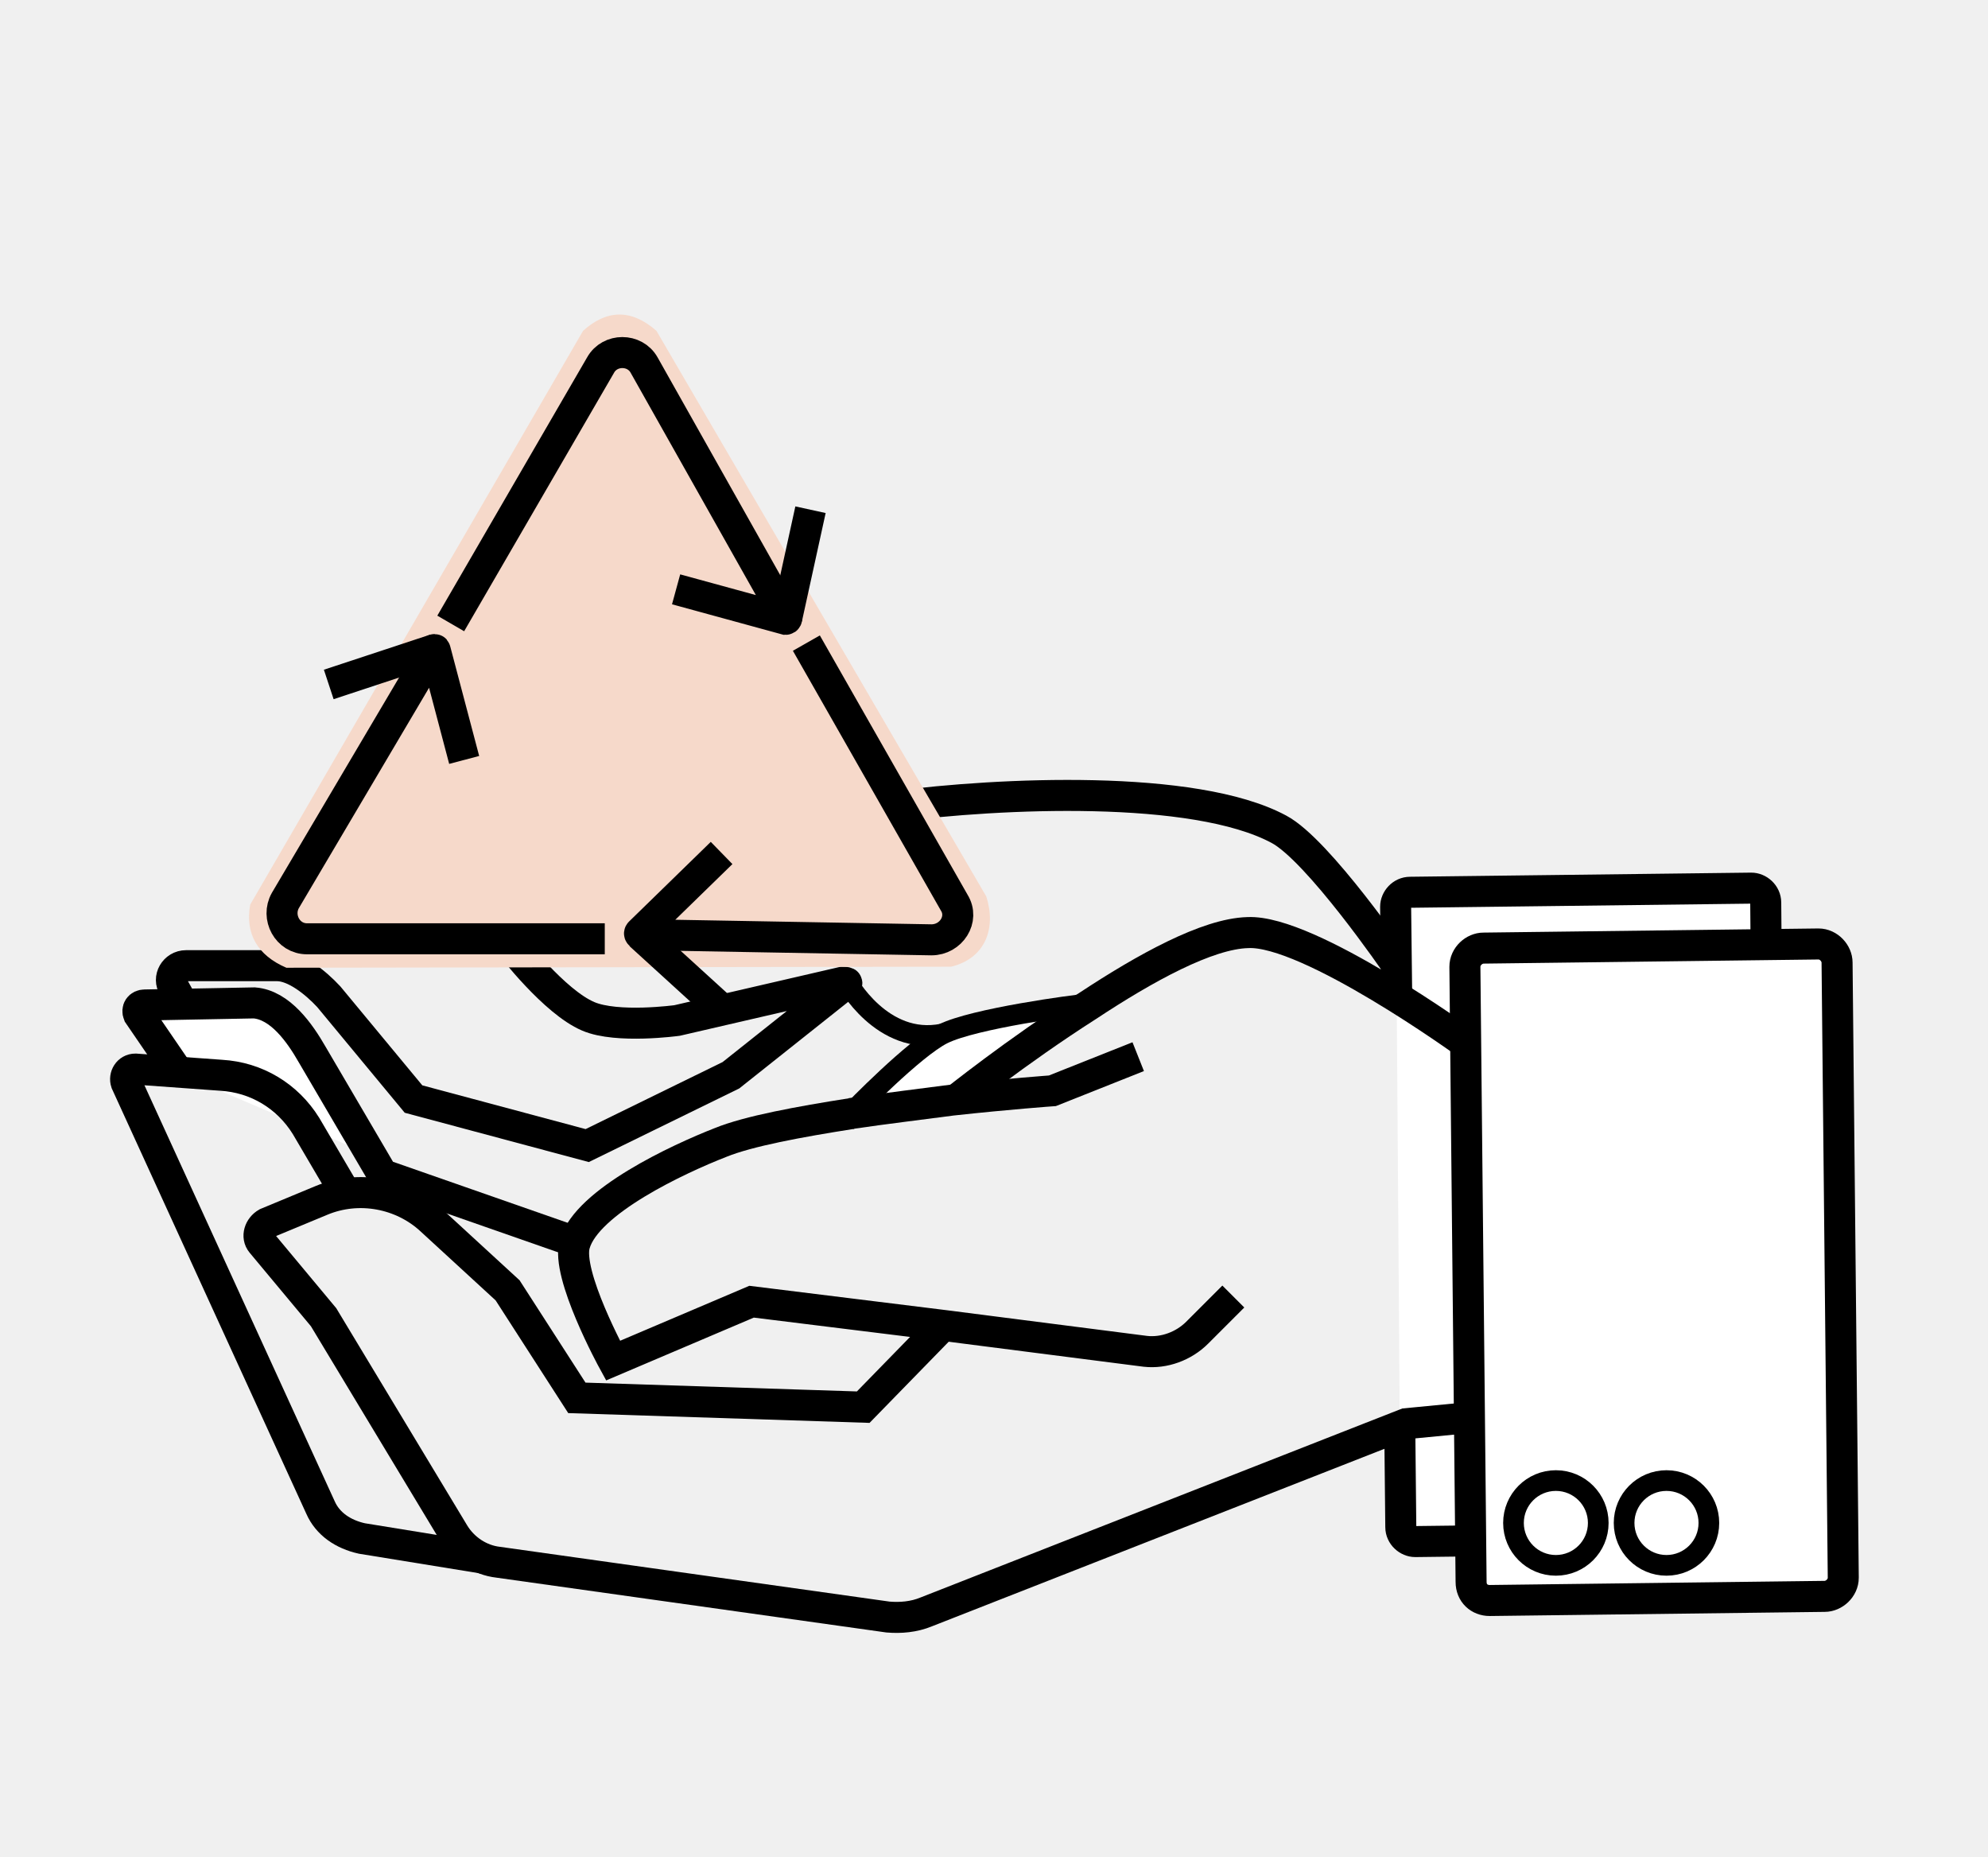
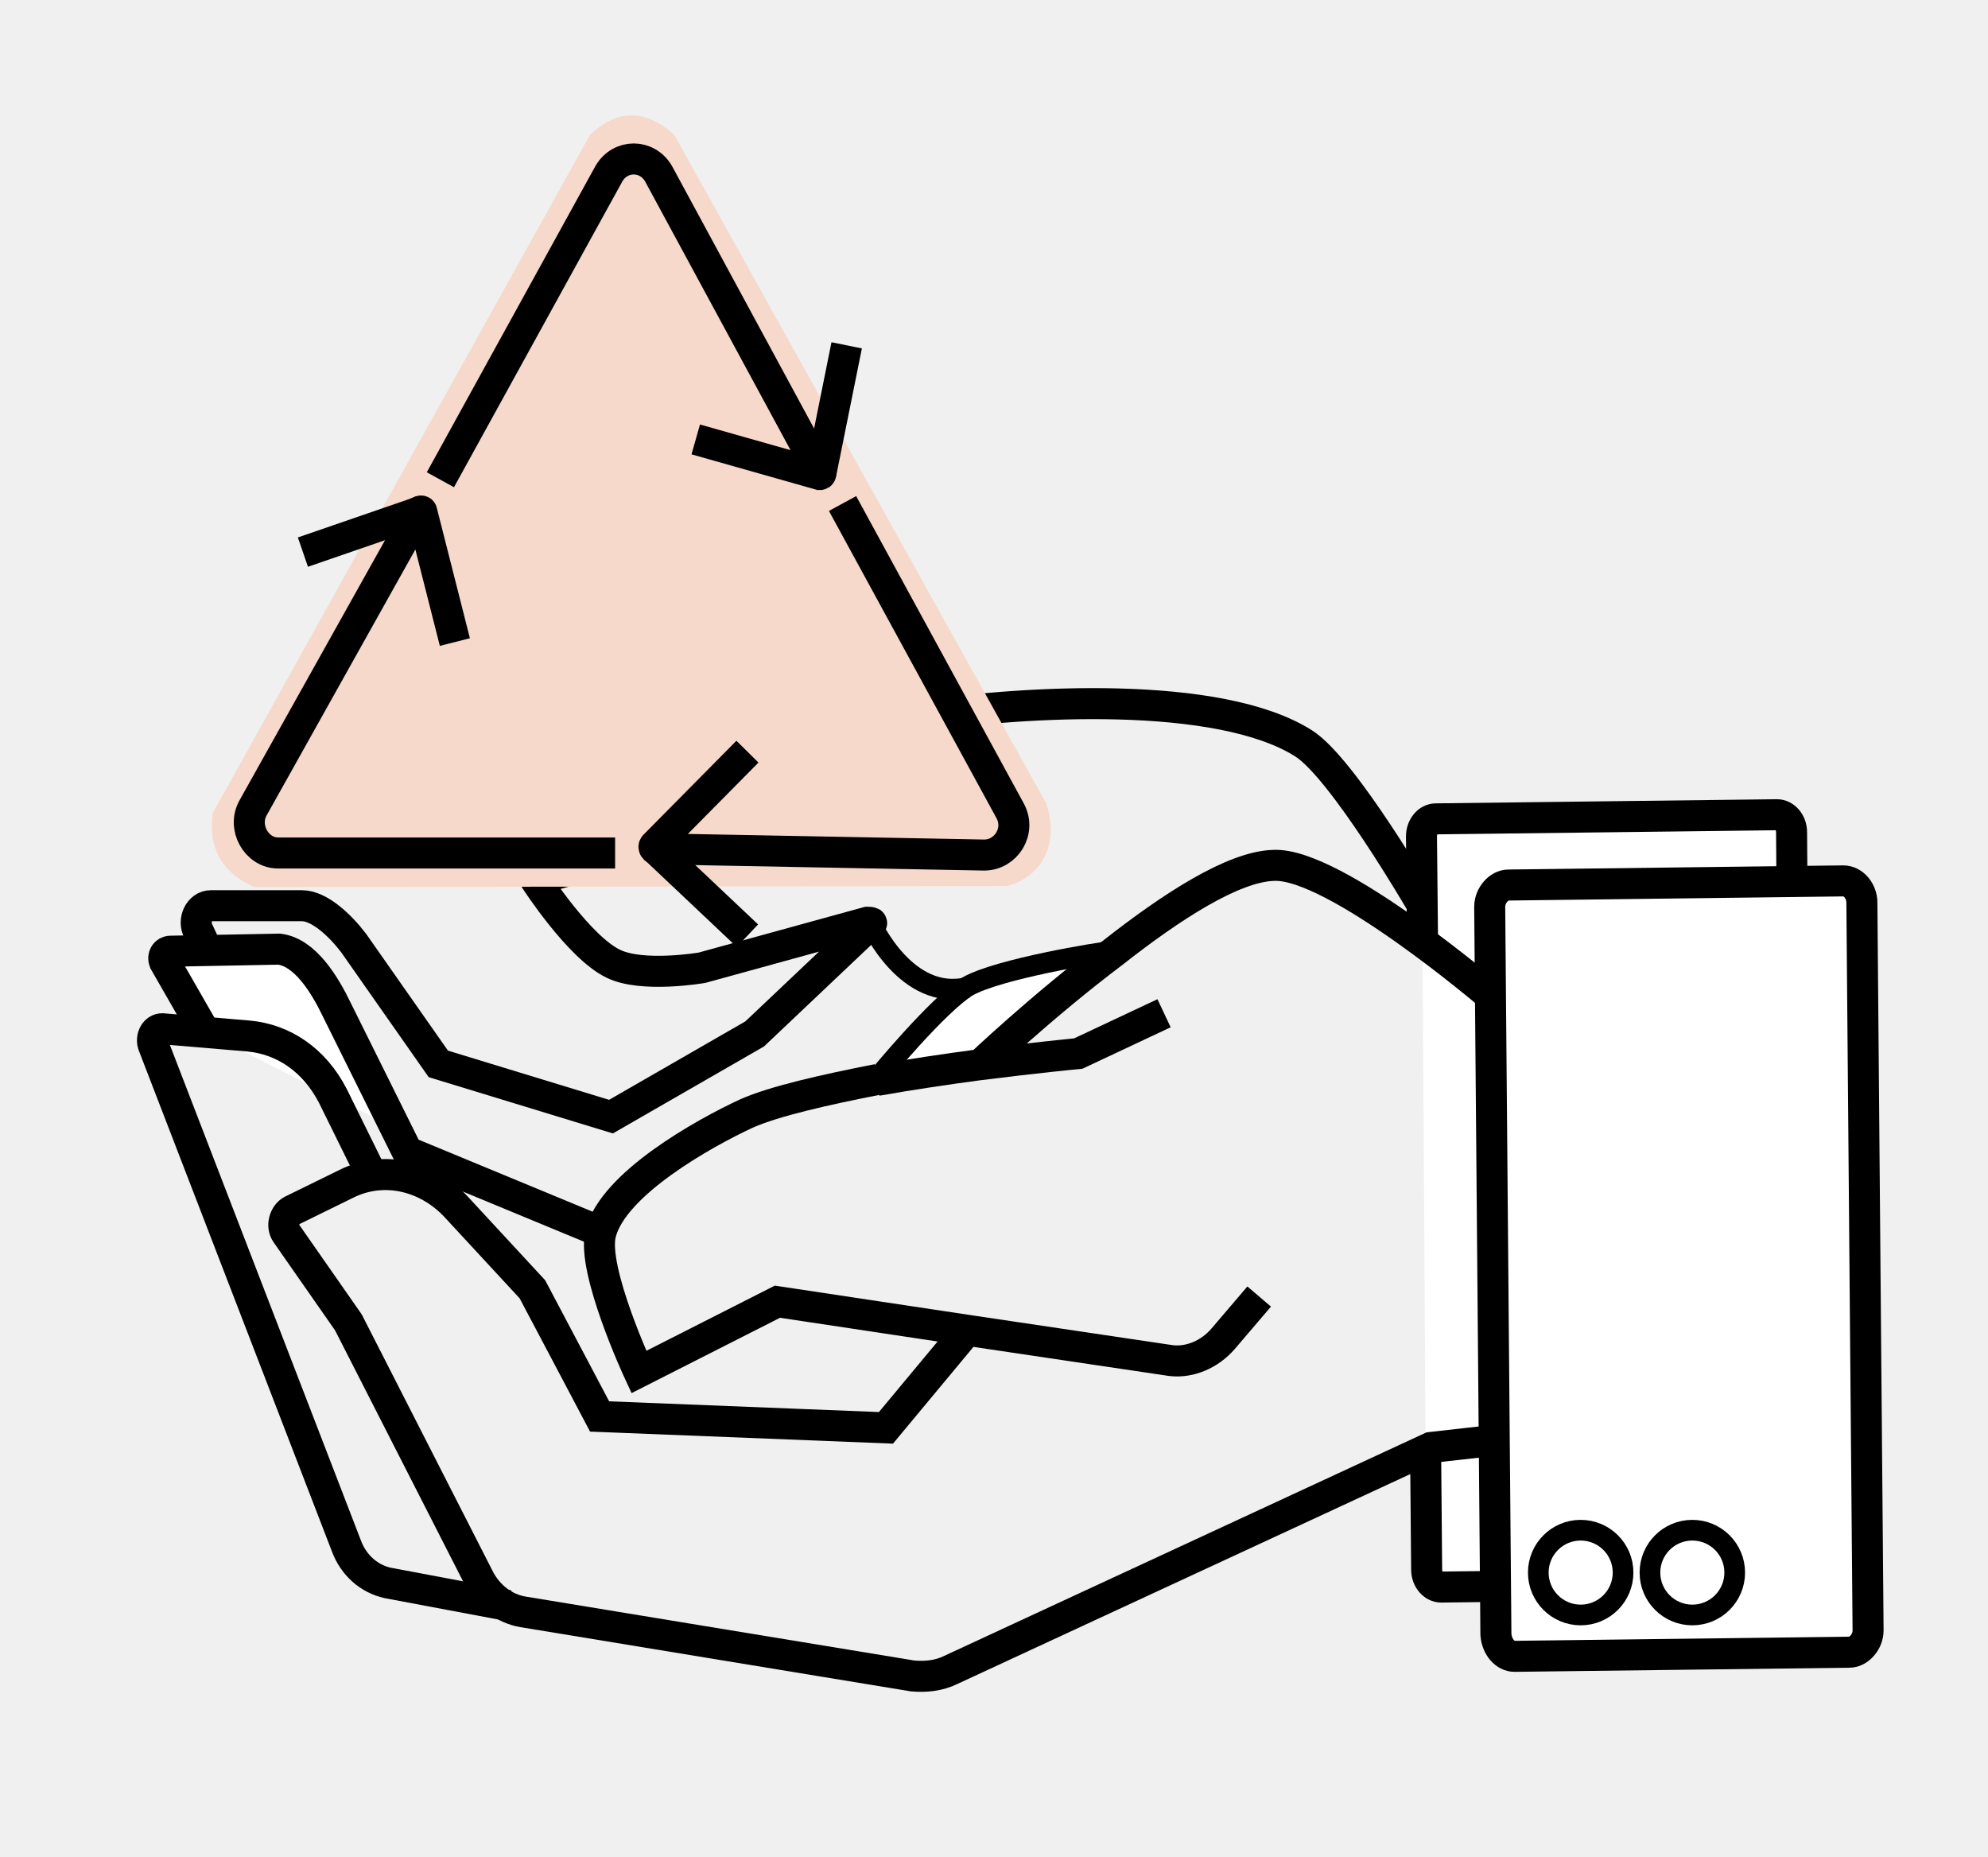
<svg xmlns="http://www.w3.org/2000/svg" version="1.1" id="레이어_1" x="0px" y="0px" viewBox="0 0 192.3 179.6" style="enable-background:new 0 0 192.3 179.6;" xml:space="preserve">
  <style type="text/css">
	.st0{display:none;}
	.st1{display:inline;}
	.st2{fill:#FFFFFF;stroke:#000000;stroke-width:3;stroke-miterlimit:10;}
	.st3{stroke:#000000;stroke-width:3;stroke-miterlimit:10;}
	.st4{fill:none;stroke:#000000;stroke-width:3;stroke-miterlimit:10;}
	.st5{fill:#FFFFFF;stroke:#000000;stroke-width:2;stroke-miterlimit:10;}
	.st6{fill:none;stroke:#000000;stroke-width:2;stroke-miterlimit:10;}
	.st7{display:inline;fill:#FFFFFF;stroke:#000000;stroke-width:3;stroke-miterlimit:10;}
	.st8{display:inline;fill:none;stroke:#000000;stroke-width:2;stroke-miterlimit:10;}
	.st9{display:none;fill:none;stroke:#000000;stroke-width:3;stroke-miterlimit:10;}
	.st10{display:none;fill:none;stroke:#000000;stroke-width:2;stroke-miterlimit:10;}
	.st11{fill:#FFFFFF;}
	.st12{fill:#F6D9CA;}
	.st13{fill:#F6D9CA;stroke:#000000;stroke-width:3;stroke-miterlimit:10;}
</style>
  <g id="Layer_1" class="st0">
    <g class="st1">
      <path class="st2" d="M102.8,115.1c0-0.6,0.6-1.1,1.2-1c4,0.7,17,2.7,19.5,0.7c1.2-1,3.4-9.9,5.2-21.2c0.1-0.5,0.6-0.9,1.1-0.9    l6.4-0.1c0.7,0,0.5-0.5,0.3-1.2l-5-21c0-0.2,0-0.3,0-0.5c0.8-11.7,0.6-22.3-1.9-26.5c-3.3-5.6-11.8-9.6-15.1-11.1    c-5.9-2.6-16.1-5.1-23.4-5c-9.9,0-31.4,2.8-38.3,10c-5.5,5.8-10,22.8-9.9,30.9c0.2,8.1,6.3,28.2,6.9,30.2c0,0.1,0,0.2,0,0.4    l-2.6,42.6c0,0.5-0.4,0.8-0.8,0.9L23,147.7c-1.1,0.2-1,1.7,0,2c0,0,0,0,0.1,0c13.4,3.3,36.2,14.7,58.2,14.7    c19.3,0,30.3-10.4,39.8-14.2c0.7-0.3,1.4-0.5,2.2-0.6c1.1-0.2,1.2-1.8,0.1-2l-21.2-5.3c-0.5-0.1-0.8-0.6-0.8-1.1L102.8,115.1z" />
      <path class="st2" d="M108.5,69c0,0,8.1,18.6,16.3,0" />
      <path class="st3" d="M80.4,95.8c0,0-2.3,0-3.5-0.6c-1.6-0.7-3.6-1.6-5.1-3.8c-1.7-2.5-4.4-7.1-4-13.2c0.2-3.3,3.3-9.3,8.4-9.3    c3.2,0,6.5,3.3,7.1,4c0.1,0.1,0.1,0.2,0.2,0.3l0.1,0.2c0.4,0.9,1.6,0.8,1.9-0.1l6.8-20.6c0.1-0.4,0.5-0.7,0.9-0.7l29.9-2.2    c0.1,0,0.2,0,0.4-0.1c1.7-0.8,15.3-7.7,10.9-22.6c-4.6-15.2-17.8-12.3-22.1-11.1c-5.9,1.6-18.2,7-19.7,7.7c-0.1,0-0.2,0.1-0.3,0.1    l-24.6,1.9c-0.1,0-0.2,0-0.4,0c-1.5-0.4-12-3.2-15.8-1.2c-2.2,1.2-4.3,7.7-4.8,9.4c-0.1,0.3-0.3,0.5-0.5,0.6    c-1,0.6-3.9,2.2-4.7,3.7c-6.6,12.4,7.4,57.8,8.4,61c0,0.1,0.1,0.2,0,0.4l-0.7,11.3c-0.1,0.9,1.1,1.5,1.8,0.8l20.8-20.2" />
      <path class="st4" d="M106.3,65.5c-0.7,0-1.2,0.6-1.2,1.3c0.1,3.3,0.4,12,2.7,14.5c3.1,3.4,13.6,4.7,17.3,0.2    c2.3-2.8,2.6-11.6,2.6-11.6l0.1-3.1c0-0.7-0.5-1.3-1.2-1.3H106.3z" />
      <line class="st4" x1="134.4" y1="69.9" x2="127.7" y2="69.9" />
      <path class="st2" d="M131.4,107.1c-0.6,0.1-1,0.7-0.8,1.3l7,23.1c2,5.5,10.2,8.2,16.7,6.8l4.7-1c6.4-1.3,12.9-7,12.6-12.8l-2.6-24    c-0.1-0.6-0.6-1-1.2-0.9L131.4,107.1z" />
      <path class="st2" d="M172.6,101.4l-2.5,0.4c-0.5,0.1-0.9,0.6-0.9,1.1l2.1,19.9c0.1,0.7,0.7,1.1,1.3,0.9c1.3-0.4,3.3-1.2,4.3-2.7    c1.3-1.9,3.9-11.9,2.6-16.6C178.5,100.3,172.6,101.4,172.6,101.4z" />
      <path class="st5" d="M136.8,110.4c-0.6,0.1-1,0.7-0.9,1.3l5.1,18.9c1.5,4.2,7.9,5.3,13,4.2l3.8-0.8c5.3-1.1,10.5-4.5,10.3-9    l-1.6-12.7c-0.1-0.6-0.6-1-1.1-0.9c-2.1,0.2-7,0.8-8.9,0.9c-3.6,0.2-14.2-2.4-17.7-2.2C138,110.3,137.3,110.3,136.8,110.4z" />
      <path class="st2" d="M172.6,106.3l-2,0.3c-0.5,0.1-0.9,0.6-0.9,1.1l1,9.7c0.1,0.8,1,1.2,1.6,0.8c0.4-0.3,0.7-0.6,1-1    c0.7-1.1,1.1-5.5,1.4-8.4C175,106.6,173.9,106.1,172.6,106.3z" />
    </g>
  </g>
  <g id="Layer_2" class="st0">
    <g class="st1">
      <g>
        <path class="st2" d="M52.9,108.4c0,0,3.3-7.7,5.3-9.5c5.7-5.2,28.2-12.6,28.2-12.6l31.8-2.7l13.9-5.2c0.7-0.3,1.5,0.3,1.5,1.1     c-0.2,3.1-0.7,9.5-2.1,11.6c-2,2.8-12,6.8-12,6.8l-12.9,3.5l7.2,12.9l-42.9,6" />
        <path class="st2" d="M140.1,131.7l16.9-7.2c1.1-0.5,1.9-1.6,1.9-2.8v-30c0-0.8-0.3-1.6-0.8-2.1l-15.7-17.3     c-0.5-0.5-1.4-0.5-1.8,0.1c-1.6,2.2-5.1,7.1-5.1,9.5c0,4.2,8.2,14.6,8.2,14.6l-0.1,17.2l-3.4,1.4" />
        <path class="st2" d="M52.9,156.8l63.8-0.9c1.2,0,2.4-0.5,3.3-1.4l19-20.1c0.8-0.8,1.2-1.9,1.2-3v-23.8c0-2.2-1.7-4.1-3.9-4.4     l-20.3-2c-1.9-0.2-3.8,0.9-4.5,2.7l-0.7,1.7c-0.7,1.7-2.3,2.8-4.1,2.8h-5.2c-1.6,0-3.1,0.9-3.8,2.3l-1.6,3     c-0.8,1.4-2.2,2.3-3.8,2.3h-2.6c-2.2,0-4.1,1.7-4.4,3.9l-1.4,12.3c0,0.1-0.1,0.1-0.1,0.1s-14.9-6.8-21.7-10     c-0.5-0.2-1.1-0.4-1.7-0.4c-2.1,0-7.4,0.7-7.4,0.7" />
        <path class="st2" d="M92.2,115.9h15.7c1.1,0,2,0.7,2.3,1.7l8,26.8" />
        <polyline class="st2" points="83.8,132.2 94.8,133.7 97.5,129.6 101.1,140.1    " />
        <path class="st2" d="M107.2,108.4h16c0.9,0,1.6,0.6,1.8,1.4l8.6,30.3" />
        <g>
          <path class="st2" d="M51.4,165.7H17.6c-0.8,0-1.5-0.7-1.5-1.5v-61.6c0-0.8,0.7-1.5,1.5-1.5h33.8c0.8,0,1.5,0.7,1.5,1.5v61.6      C52.9,165.1,52.2,165.7,51.4,165.7z" />
          <circle class="st5" cx="44.5" cy="158.2" r="4.2" />
          <circle class="st5" cx="33.5" cy="158.2" r="4.2" />
        </g>
      </g>
      <g>
        <g>
          <path class="st2" d="M147.7,56.7c0,0-3.6,1-5,1.1c-1.9,0.1-8-0.4-8-0.4s2.7-3.3,3.7-4.1c0.9-0.7,3.8-2.3,3.8-2.3s-6.3-3-8.2-4.3      c-1.9-1.2-4.9-4.3-4.9-4.3s4.5-1.2,6.8-0.9c2,0.2,7,1.2,7,1.2s-1.7-6.9-2-9.3c-0.5-3.5-0.3-13.9-0.3-13.9s5.5,6.8,7.1,9.2      c1.2,1.8,4.1,8.2,4.1,8.2s4.4-6.5,6.1-8.4c2.1-2.3,9.2-8.7,9.2-8.7s-1.3,9.4-1.9,12.5c-0.5,2.4-3.6,9.5-3.6,9.5s7-1.1,9-1.2      c3-0.1,11.9,0.7,11.9,0.7s-8.6,5.9-11.9,7.6c-2.1,1-8.5,3.7-8.5,3.7s3.1,2.5,4.2,3.8c1.7,2,3.9,7.3,3.9,7.3s-5.3-1.2-7.8-2.2      c-1.7-0.7-6.7-3.6-6.7-3.6s0.3,3.7,0.2,4.8c-0.1,1.3-1.1,5-1.1,5s-3.6-4-4.5-5.5C149.3,60.9,147.7,56.7,147.7,56.7z" />
          <line class="st6" x1="147.7" y1="56.7" x2="167" y2="19.8" />
          <line class="st6" x1="151.7" y1="49" x2="182.4" y2="41.3" />
          <line class="st6" x1="129.1" y1="42.4" x2="151.7" y2="49" />
          <line class="st6" x1="151.7" y1="49" x2="140.6" y2="19.5" />
        </g>
        <path class="st2" d="M134.3,80.2c0,0,3.1-8.4,5.9-13.1c2.6-4.6,7.6-10.4,7.6-10.4" />
      </g>
      <g class="st0">
        <path class="st7" d="M134.1,84.6c0,0,1.4-7.2,1.7-12.8c0.4-7.4-0.4-12.8-0.4-12.8l-4.6-42.4c0-0.1-0.1-0.2,0,0l12.6,17.7     c4.8,6.8,3.4,16.1-3.2,21.2l-4.8,3.7l0,0l0,0l-4.9-2c-8-3.3-11.8-12.5-8.4-20.4l8.7-20.1l0,0" />
        <line class="st8" x1="133.1" y1="37.3" x2="138.5" y2="27.4" />
        <line class="st8" x1="134.7" y1="52.7" x2="144.3" y2="35.7" />
        <line class="st8" x1="134.3" y1="45.7" x2="121.3" y2="38.3" />
      </g>
      <g>
        <path class="st2" d="M134.3,80.3c0,0-0.4-5.3-3.3-10c-3.9-6.3-6.4-8.5-6.4-8.5" />
        <g>
          <path class="st2" d="M97.7,28.6l19.2,8.3c7.8,2.8,12,11.3,9.5,19.2l-1.8,5.7l-5.2,1.2c-8.4,1.9-16.8-3.4-19-11.5L97.7,28.6z" />
          <line class="st6" x1="124.6" y1="61.7" x2="97.7" y2="28.6" />
          <line class="st6" x1="110.1" y1="43.6" x2="109" y2="33.3" />
          <line class="st6" x1="120.4" y1="56.5" x2="118.5" y2="37.5" />
          <line class="st6" x1="116.1" y1="51.5" x2="100.9" y2="52.9" />
        </g>
      </g>
    </g>
  </g>
  <g id="Layer_3">
    <path class="st9" d="M93.6,37L72.9,1.8c-1.5-2.5-5-2.5-6.5,0l-20,33.5" />
    <path class="st9" d="M72.1,78.5h38.9c3.3,0,5.4-3.6,3.7-6.4L96.2,41" />
    <g>
      <g>
        <g>
-           <path class="st2" d="M135.4,138l0.1,9.7c0,0.8,0.7,1.4,1.4,1.4l33-0.4c0.8,0,1.4-0.7,1.4-1.4l-0.5-60c0-0.8-0.7-1.4-1.4-1.4      l-33,0.4c-0.8,0-1.4,0.7-1.4,1.4l0.1,8.4" />
-           <path class="st2" d="M135.5,141.8" />
-           <path class="st2" d="M135.1,96.1" />
-           <path class="st5" d="M139.6,141.7" />
-           <path class="st5" d="M143.7,137.6" />
-           <circle class="st5" cx="154.4" cy="141.6" r="4.1" />
+           <path class="st2" d="M137.9,140.3l0.1,11.5c0,1,0.7,1.7,1.4,1.7l33-0.4c0.8,0,1.4-0.8,1.4-1.7l-0.5-70.9c0-1-0.7-1.7-1.4-1.7      l-33,0.4c-0.8,0-1.4,0.8-1.4,1.7l0.1,9.9" />
+           <path class="st2" d="M138,144.8" />
+           <path class="st2" d="M137.5,90.7" />
+           <path class="st5" d="M142.1,144.7" />
+           <path class="st5" d="M146.2,139.9" />
+           <ellipse class="st5" cx="156.9" cy="144.6" rx="4.1" ry="4.8" />
        </g>
        <g>
-           <path class="st2" d="M144.1,154.8l32.4-0.4c0.9,0,1.8-0.8,1.8-1.8l-0.6-59.5c0-0.9-0.8-1.8-1.8-1.8l-32.4,0.4      c-0.9,0-1.8,0.8-1.8,1.8l0.6,59.5C142.3,154.1,143.1,154.8,144.1,154.8z" />
-           <circle class="st5" cx="150.5" cy="147.3" r="4.1" />
-           <circle class="st5" cx="161.2" cy="147.3" r="4.1" />
+           <path class="st2" d="M146.5,160.2l32.4-0.4c0.9,0,1.8-1,1.8-2.1l-0.6-70.4c0-1.1-0.8-2.1-1.8-2.1l-32.4,0.4      c-0.9,0-1.8,1-1.8,2.1l0.6,70.4C144.8,159.3,145.6,160.2,146.5,160.2z" />
+           <ellipse class="st5" cx="152.9" cy="152.1" rx="4.1" ry="4.1" />
+           <ellipse class="st5" cx="163.7" cy="152.1" rx="4.1" ry="4.1" />
        </g>
-         <path class="st4" d="M135.1,93.3c0,0-7.6-11.1-11.4-13.1c-8.2-4.4-27.1-3.5-37.1-2.2c-6.2,0.8-25.1,10.5-25.1,10.5l-12.1,2.9     c0,0,4.2,5.5,7.5,6.9c2.8,1.2,8.6,0.4,8.6,0.4l16-3.7c0.1,0,0.5,0,0.4,0.1l-11.2,8.9l-13.9,6.8L40,106.3l-8.2-9.9     c-1.3-1.4-3.3-3-5-3H18c-1.1,0-1.8,1.2-1.2,2.1l4.7,8.5" />
-         <path class="st2" d="M17.3,103.8l-3.9-5.7c-0.2-0.5,0.1-0.9,0.6-0.9L24.6,97c2.5,0.2,4.4,2.9,5.6,5l6.8,11.6l18.6,6.5" />
-         <path class="st4" d="M46.7,150.7l-11.7-1.9c-1.8-0.4-3.3-1.4-4-3l-18.8-41.1c-0.2-0.6,0.2-1.3,0.9-1.3l8.3,0.6     c3.4,0.2,6.4,2,8.2,4.9l3.7,6.3" />
-         <path class="st10" d="M35.3,122.7c0,0,5,9.1,4,11.6c-0.5,0.9-3.2,2-3.2,2" />
-         <path class="st10" d="M46.5,136.2c0,0,7.7,6.1,7.2,8.6c-0.2,1.1-3.9,2.2-3.9,2.2" />
+         <path class="st4" d="M137.5,87.4c0,0-7.6-13.1-11.4-15.5c-8.2-5.2-27.1-4.1-37.1-2.6c-6.2,1-25.1,12.4-25.1,12.4l-12.1,3.4     c0,0,4.2,6.5,7.5,8.1c2.8,1.4,8.6,0.4,8.6,0.4l16-4.4c0.1,0,0.5,0,0.4,0.1L73,100l-13.9,8l-16.7-5.1l-8.2-11.7     c-1.3-1.7-3.3-3.6-5-3.6h-8.8c-1.1,0-1.8,1.4-1.2,2.5l4.7,10.1" />
+         <path class="st2" d="M19.8,99.8l-3.9-6.8C15.7,92.5,16,92,16.5,92L27,91.8c2.5,0.3,4.4,3.4,5.6,5.9l6.8,13.7l18.6,7.7" />
+         <path class="st4" d="M49.2,155.3l-11.7-2.2c-1.8-0.4-3.3-1.7-4-3.6L14.8,101c-0.2-0.7,0.2-1.5,0.9-1.5l8.3,0.7     c3.4,0.3,6.4,2.3,8.2,5.8l3.7,7.5" />
+         <path class="st10" d="M37.7,122.2c0,0,5,10.8,4,13.7c-0.5,1.1-3.2,2.3-3.2,2.3" />
+         <path class="st10" d="M48.9,138.2c0,0,7.7,7.2,7.2,10.2c-0.2,1.2-3.9,2.6-3.9,2.6" />
        <g id="XMLID_1_">
          <g>
-             <path class="st11" d="M105.2,97.1c-6.9,4.4-13,9.3-13,9.3c-3,0.4-6.5,0.7-9.8,1.3c0.2-0.4,6.1-6.3,8.9-7.7       C94.2,98.5,104,97.2,105.2,97.1z" />
+             <path class="st11" d="M107.6,92c-6.9,5.2-13,11-13,11c-3,0.4-6.5,0.8-9.8,1.5c0.2-0.4,6.1-7.5,8.9-9.1       C96.7,93.6,106.5,92.1,107.6,92z" />
          </g>
          <g>
-             <path class="st4" d="M142.2,137.1l-6.2,0.6l-46.4,18.2c-1.2,0.5-2.5,0.6-3.7,0.5l-37.7-5.3c-1.8-0.2-3.4-1.3-4.3-2.8       l-12.6-20.9l-6-7.2c-0.5-0.6-0.2-1.5,0.5-1.9l5.3-2.2c3.6-1.5,7.8-0.7,10.6,1.9l7.4,6.8l6.7,10.4l27.7,0.9l7.9-8.1" />
-             <path class="st4" d="M141.8,100.9c0,0-15.2-11-21.1-10.7c-3.9,0.1-9.9,3.4-15.5,7.1c-6.9,4.4-13,9.3-13,9.3" />
-             <path class="st4" d="M82.3,107.7c3.4-0.5,6.8-0.9,9.8-1.3c5.5-0.6,9.7-0.9,9.7-0.9l8.3-3.3" />
-             <path class="st4" d="M119.3,125.4l-3.5,3.5c-1.3,1.3-3.2,2-5,1.8l-19.5-2.5l-18.6-2.3l-13.4,5.7c0,0-4.6-8.4-3.7-11.3       c1.2-4.1,10-8.2,14.1-9.8c2.7-1.1,7.6-2,12.7-2.8" />
-             <path class="st6" d="M105.2,97.1L105.2,97.1c-1.2,0.1-11,1.4-14,2.9c-2.8,1.4-8.6,7.4-8.9,7.7l0,0" />
+             <path class="st4" d="M144.6,139.3l-6.2,0.7L92,161.5c-1.2,0.6-2.5,0.7-3.7,0.6l-37.7-6.2c-1.8-0.3-3.4-1.5-4.3-3.3l-12.6-24.7       l-6-8.6c-0.5-0.7-0.2-1.8,0.5-2.2l5.3-2.6c3.6-1.8,7.8-0.8,10.6,2.2l7.4,8L58,137l27.7,1.1l7.9-9.5" />
+             <path class="st4" d="M144.3,96.4c0,0-15.2-13-21.1-12.7c-3.9,0.1-9.9,4-15.5,8.4c-6.9,5.2-13,11-13,11" />
+             <path class="st4" d="M84.8,104.5c3.4-0.6,6.8-1.1,9.8-1.5c5.5-0.7,9.7-1.1,9.7-1.1l8.3-3.9" />
+             <path class="st4" d="M121.8,125.4l-3.5,4.1c-1.3,1.5-3.2,2.3-5,2.1l-19.5-2.9l-18.6-2.8l-13.4,6.8c0,0-4.6-9.9-3.7-13.4       c1.2-4.8,10-9.7,14.1-11.6c2.7-1.2,7.6-2.3,12.7-3.3" />
+             <path class="st6" d="M107.6,92L107.6,92c-1.2,0.1-11,1.7-14,3.4c-2.8,1.7-8.6,8.7-8.9,9.1l0,0" />
          </g>
        </g>
-         <path class="st6" d="M81.9,94.9c0,0,3.4,6.3,9.3,5.1" />
-         <path class="st10" d="M74.9,143c0,0,7.6-5,9.9-3.9c1.8,0.8,2.1,7.2,2.1,7.2" />
+         <path class="st6" d="M84.3,89.4c0,0,3.4,7.5,9.3,6.1" />
+         <path class="st10" d="M77.3,146.2c0,0,7.6-5.9,9.9-4.6c1.8,1,2.1,8.6,2.1,8.6" />
      </g>
      <g>
-         <path class="st12" d="M92,93.5l-64.3,0.1c-2.8-1.2-4-3.3-3.5-6.1L56.4,32c2.2-2,4.6-2.2,7.1,0l31.9,54.7     C96.4,89.8,95.3,92.7,92,93.5z" />
+         <path class="st12" d="M97.4,85.7l-72.8,0.1c-3.2-1.4-4.5-3.9-4-7.2L57.1,13c2.5-2.3,5.1-2.6,8.1,0l36,64.7     C102.4,81.3,101.1,84.7,97.4,85.7z" />
        <g>
          <g>
-             <path class="st13" d="M44.9,73.5l-2.8-10.6c0-0.1-0.1-0.1-0.2,0L27.6,87.1c-0.9,1.6,0.2,3.7,2.1,3.7h28.8" />
-             <line class="st4" x1="42.1" y1="62.8" x2="31.8" y2="66.2" />
+             <path class="st13" d="M44,62.1l-3.2-12.6c0-0.1-0.1-0.1-0.3,0L24.5,78.1c-1.1,1.9,0.3,4.4,2.4,4.4h32.6" />
+             <line class="st4" x1="40.9" y1="49.4" x2="29.3" y2="53.4" />
          </g>
          <g>
-             <path class="st13" d="M65.4,57L76,59.9c0.1,0,0.1-0.1,0.1-0.1L62.3,35.3c-0.9-1.6-3.3-1.6-4.2,0l-14.5,25" />
-             <line class="st4" x1="76.1" y1="59.8" x2="78.4" y2="49.3" />
+             <path class="st13" d="M67.3,42.5l12,3.4c0.1,0,0.1-0.1,0.1-0.1l-15.7-29c-1.1-1.9-3.7-1.9-4.8,0L42.6,46.4" />
+             <line class="st4" x1="79.4" y1="45.8" x2="81.9" y2="33.4" />
          </g>
          <g>
-             <path class="st13" d="M69.8,82.5l-7.9,7.7c-0.1,0.1,0,0.2,0.1,0.2l28.1,0.5c1.9,0,3.2-2,2.2-3.6L78,62.2" />
-             <line class="st4" x1="61.9" y1="90.4" x2="69.8" y2="97.6" />
+             <path class="st13" d="M72.3,72.7l-9,9.1c-0.1,0.1,0,0.3,0.1,0.3l31.8,0.6c2.1,0,3.6-2.3,2.5-4.3L81.5,48.7" />
+             <line class="st4" x1="63.3" y1="82" x2="72.3" y2="90.5" />
          </g>
        </g>
      </g>
    </g>
  </g>
</svg>
